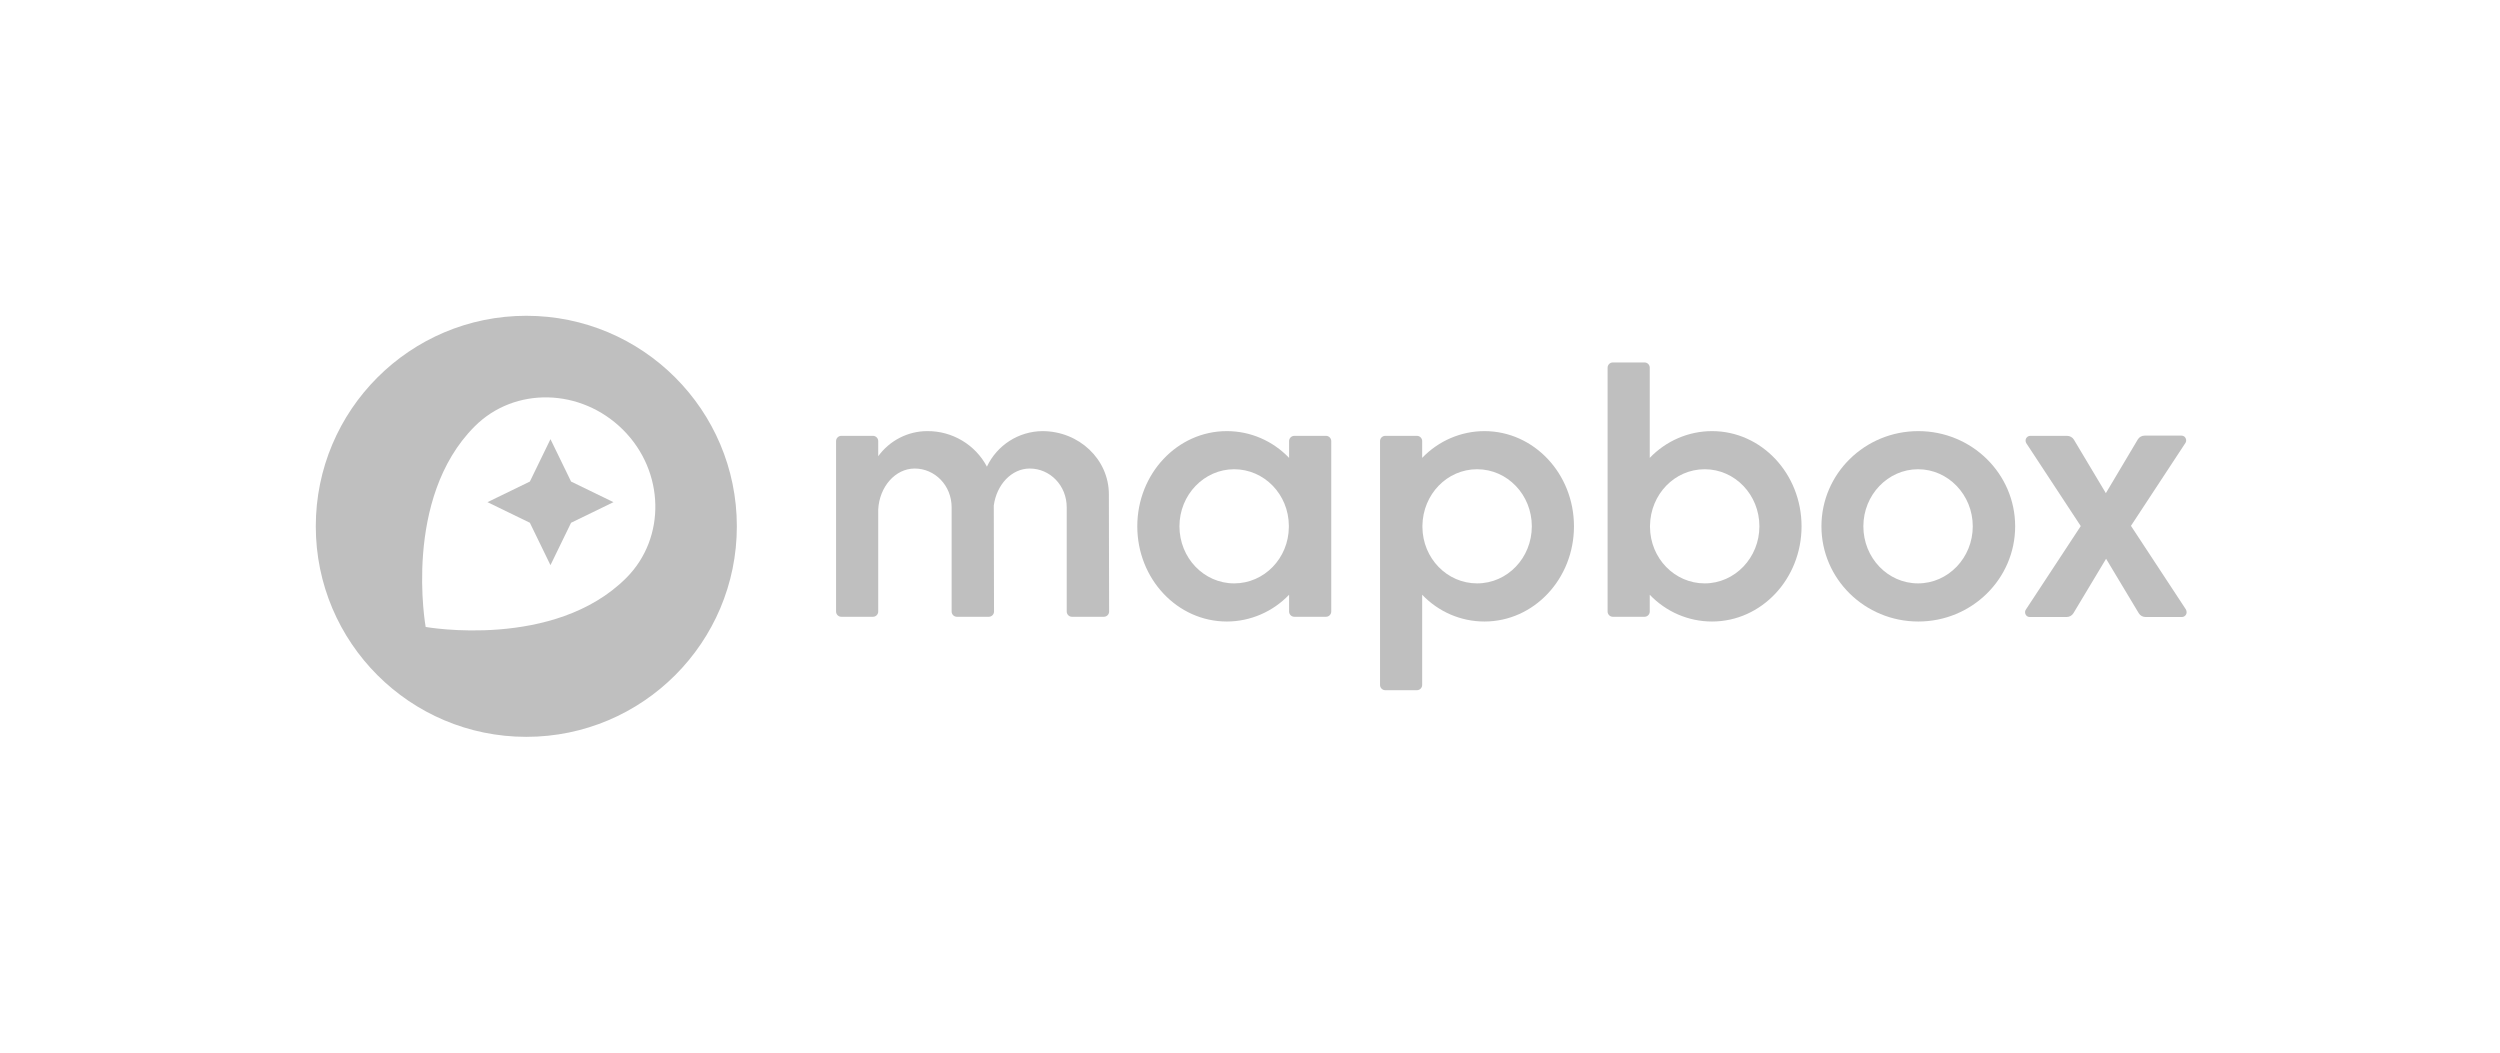
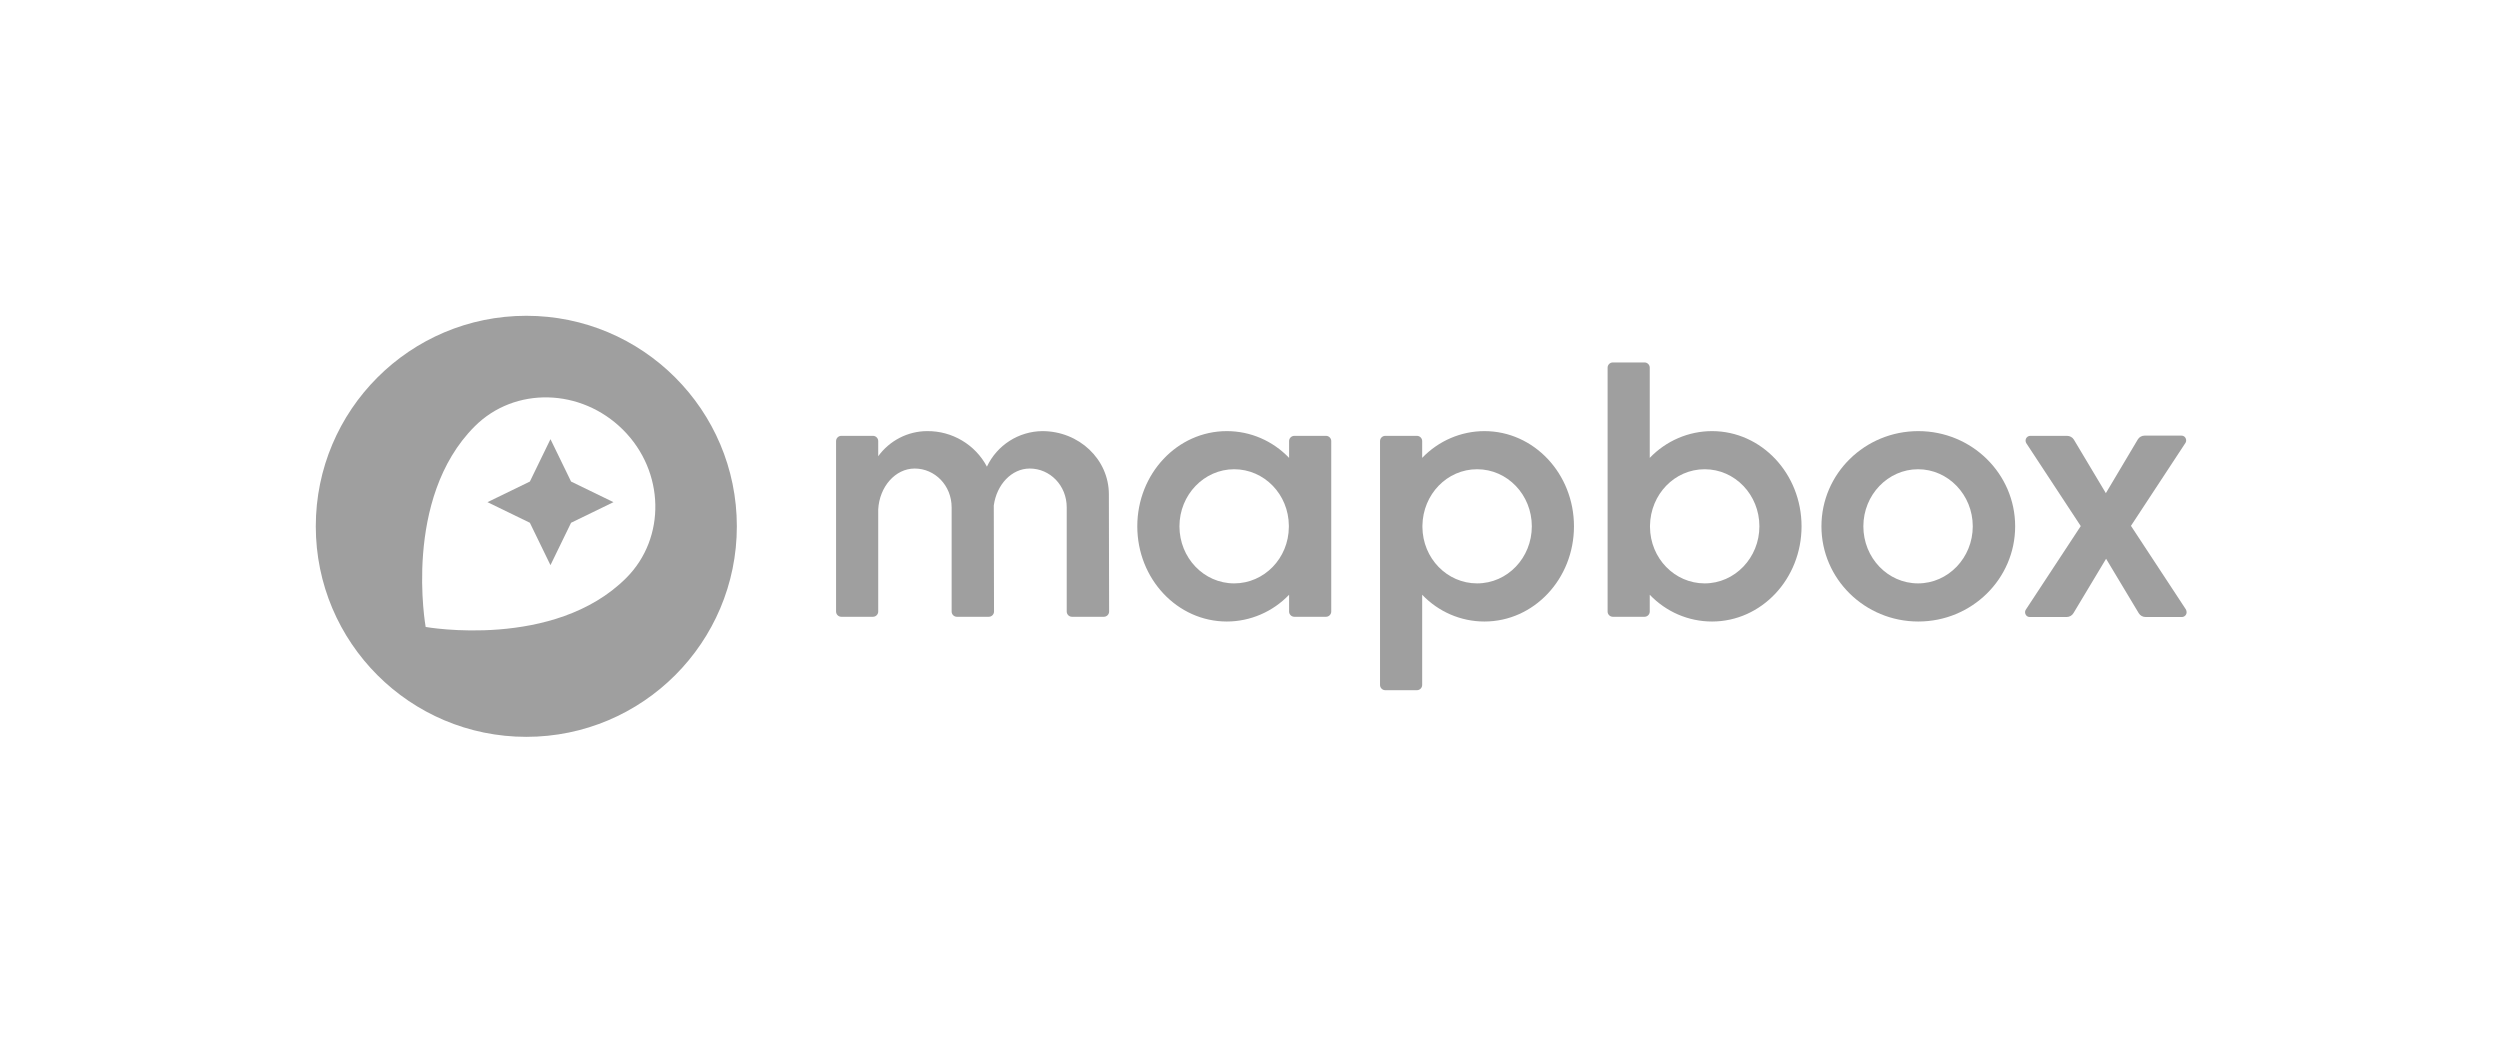
<svg xmlns="http://www.w3.org/2000/svg" version="1.1" id="new" x="0px" y="0px" viewBox="0 0 190 80" xml:space="preserve" width="190" height="80">
  <defs id="defs29" />
-   <g id="g24" transform="matrix(0.1799775,0,0,0.1799775,23.10011,23.80203)" style="fill:#000000;fill-opacity:0.251;stroke:none">
-     <g id="g16" style="fill:#000000;fill-opacity:0.251;stroke:none">
-       <path d="m 594.6,49.8 c -9.9,0 -19.4,4.1 -26.3,11.3 V 23 c 0,-1.2 -1,-2.2 -2.2,-2.2 v 0 h -13.4 c -1.2,0 -2.2,1 -2.2,2.2 v 103 c 0,1.2 1,2.2 2.2,2.2 h 13.4 c 1.2,0 2.2,-1 2.2,-2.2 v 0 -7.1 c 6.9,7.2 16.3,11.3 26.3,11.3 20.9,0 37.8,-18 37.8,-40.2 0,-22.2 -16.9,-40.2 -37.8,-40.2 z m -3.1,64.3 c -12.7,0 -23,-10.6 -23.1,-23.8 v -0.6 c 0.2,-13.2 10.4,-23.8 23.1,-23.8 12.8,0 23.1,10.8 23.1,24.1 0,13.3 -10.4,24.1 -23.1,24.1 z" id="path4" style="fill:#000000;fill-opacity:0.251;stroke:none" />
-       <path d="m 681.7,49.8 c -22.6,0 -40.9,18 -40.9,40.2 0,22.2 18.3,40.2 40.9,40.2 22.6,0 40.9,-18 40.9,-40.2 0,-22.2 -18.3,-40.2 -40.9,-40.2 z m -0.1,64.3 c -12.8,0 -23.1,-10.8 -23.1,-24.1 0,-13.3 10.4,-24.1 23.1,-24.1 12.7,0 23.1,10.8 23.1,24.1 0,13.3 -10.4,24.1 -23.1,24.1 z" id="path6" style="fill:#000000;fill-opacity:0.251;stroke:none" />
-       <path d="m 431.6,51.8 h -13.4 c -1.2,0 -2.2,1 -2.2,2.2 0,0 0,0 0,0 v 7.1 c -6.9,-7.2 -16.3,-11.3 -26.3,-11.3 -20.9,0 -37.8,18 -37.8,40.2 0,22.2 16.9,40.2 37.8,40.2 9.9,0 19.4,-4.1 26.3,-11.3 v 7.1 c 0,1.2 1,2.2 2.2,2.2 v 0 h 13.4 c 1.2,0 2.2,-1 2.2,-2.2 v 0 -72 c 0,-1.2 -1,-2.2 -2.2,-2.2 z m -38.8,62.3 c -12.8,0 -23.1,-10.8 -23.1,-24.1 0,-13.3 10.4,-24.1 23.1,-24.1 12.7,0 23,10.6 23.1,23.8 v 0.6 c -0.1,13.2 -10.4,23.8 -23.1,23.8 z" id="path8" style="fill:#000000;fill-opacity:0.251;stroke:none" />
-       <path d="m 498.5,49.8 c -9.9,0 -19.4,4.1 -26.3,11.3 V 54 c 0,-1.2 -1,-2.2 -2.2,-2.2 v 0 h -13.4 c -1.2,0 -2.2,1 -2.2,2.2 0,0 0,0 0,0 v 103 c 0,1.2 1,2.2 2.2,2.2 v 0 H 470 c 1.2,0 2.2,-1 2.2,-2.2 v 0 -38.1 c 6.9,7.2 16.3,11.3 26.3,11.3 20.9,0 37.8,-18 37.8,-40.2 0,-22.2 -16.9,-40.2 -37.8,-40.2 z m -3.1,64.3 c -12.7,0 -23,-10.6 -23.1,-23.8 v -0.6 c 0.2,-13.2 10.4,-23.8 23.1,-23.8 12.8,0 23.1,10.8 23.1,24.1 0,13.3 -10.3,24.1 -23.1,24.1 z" id="path10" style="fill:#000000;fill-opacity:0.251;stroke:none" />
-       <path d="m 311.8,49.8 c -10,0.1 -19.1,5.9 -23.4,15 -4.9,-9.3 -14.7,-15.1 -25.2,-15 -8.2,0 -15.9,4 -20.7,10.6 V 54 c 0,-1.2 -1,-2.2 -2.2,-2.2 v 0 h -13.4 c -1.2,0 -2.2,1 -2.2,2.2 0,0 0,0 0,0 v 72 c 0,1.2 1,2.2 2.2,2.2 v 0 h 13.4 c 1.2,0 2.2,-1 2.2,-2.2 v 0 -43.1 c 0.5,-9.6 7.2,-17.3 15.4,-17.3 8.5,0 15.6,7.1 15.6,16.4 v 44 c 0,1.2 1,2.2 2.2,2.2 h 13.5 c 1.2,0 2.2,-1 2.2,-2.2 0,0 0,0 0,0 l -0.1,-44.8 c 1.2,-8.8 7.5,-15.6 15.2,-15.6 8.5,0 15.6,7.1 15.6,16.4 v 44 c 0,1.2 1,2.2 2.2,2.2 h 13.5 c 1.2,0 2.2,-1 2.2,-2.2 0,0 0,0 0,0 l -0.1,-49.5 c 0,-14.8 -12.6,-26.7 -28.1,-26.7 z" id="path12" style="fill:#000000;fill-opacity:0.251;stroke:none" />
-       <path d="m 794.7,125.1 -23.2,-35.3 23,-35 c 0.6,-0.9 0.3,-2.2 -0.6,-2.8 -0.3,-0.2 -0.7,-0.3 -1.1,-0.3 h -15.5 c -1.2,0 -2.3,0.6 -2.9,1.6 L 760.9,76 747.4,53.4 c -0.6,-1 -1.7,-1.6 -2.9,-1.6 H 729 c -1.1,0 -2,0.9 -2,2 0,0.4 0.1,0.8 0.3,1.1 l 23,35 -23.2,35.3 c -0.6,0.9 -0.3,2.2 0.6,2.8 0.3,0.2 0.7,0.3 1.1,0.3 h 15.5 c 1.2,0 2.3,-0.6 2.9,-1.6 l 13.8,-23 13.8,23 c 0.6,1 1.7,1.6 2.9,1.6 H 793 c 1.1,0 2,-0.9 2,-2 0,-0.4 -0.1,-0.8 -0.3,-1.2 z" id="path14" style="fill:#000000;fill-opacity:0.251;stroke:none" />
+   <g id="g24" transform="matrix(0.1799775,0,0,0.1799775,23.10011,23.80203)" style="fill:#000000;fill-opacity:0.376;stroke:none">
+     <g id="g16" style="fill:#000000;fill-opacity:0.376;stroke:none">
+       <path d="m 594.6,49.8 c -9.9,0 -19.4,4.1 -26.3,11.3 V 23 c 0,-1.2 -1,-2.2 -2.2,-2.2 v 0 h -13.4 c -1.2,0 -2.2,1 -2.2,2.2 v 103 c 0,1.2 1,2.2 2.2,2.2 h 13.4 c 1.2,0 2.2,-1 2.2,-2.2 v 0 -7.1 c 6.9,7.2 16.3,11.3 26.3,11.3 20.9,0 37.8,-18 37.8,-40.2 0,-22.2 -16.9,-40.2 -37.8,-40.2 z m -3.1,64.3 c -12.7,0 -23,-10.6 -23.1,-23.8 v -0.6 c 0.2,-13.2 10.4,-23.8 23.1,-23.8 12.8,0 23.1,10.8 23.1,24.1 0,13.3 -10.4,24.1 -23.1,24.1 z" id="path4" style="fill:#000000;fill-opacity:0.376;stroke:none" />
+       <path d="m 681.7,49.8 c -22.6,0 -40.9,18 -40.9,40.2 0,22.2 18.3,40.2 40.9,40.2 22.6,0 40.9,-18 40.9,-40.2 0,-22.2 -18.3,-40.2 -40.9,-40.2 z m -0.1,64.3 c -12.8,0 -23.1,-10.8 -23.1,-24.1 0,-13.3 10.4,-24.1 23.1,-24.1 12.7,0 23.1,10.8 23.1,24.1 0,13.3 -10.4,24.1 -23.1,24.1 z" id="path6" style="fill:#000000;fill-opacity:0.376;stroke:none" />
+       <path d="m 431.6,51.8 h -13.4 c -1.2,0 -2.2,1 -2.2,2.2 0,0 0,0 0,0 v 7.1 c -6.9,-7.2 -16.3,-11.3 -26.3,-11.3 -20.9,0 -37.8,18 -37.8,40.2 0,22.2 16.9,40.2 37.8,40.2 9.9,0 19.4,-4.1 26.3,-11.3 v 7.1 c 0,1.2 1,2.2 2.2,2.2 v 0 h 13.4 c 1.2,0 2.2,-1 2.2,-2.2 v 0 -72 c 0,-1.2 -1,-2.2 -2.2,-2.2 z m -38.8,62.3 c -12.8,0 -23.1,-10.8 -23.1,-24.1 0,-13.3 10.4,-24.1 23.1,-24.1 12.7,0 23,10.6 23.1,23.8 v 0.6 c -0.1,13.2 -10.4,23.8 -23.1,23.8 z" id="path8" style="fill:#000000;fill-opacity:0.376;stroke:none" />
+       <path d="m 498.5,49.8 c -9.9,0 -19.4,4.1 -26.3,11.3 V 54 c 0,-1.2 -1,-2.2 -2.2,-2.2 v 0 h -13.4 c -1.2,0 -2.2,1 -2.2,2.2 0,0 0,0 0,0 v 103 c 0,1.2 1,2.2 2.2,2.2 v 0 H 470 c 1.2,0 2.2,-1 2.2,-2.2 v 0 -38.1 c 6.9,7.2 16.3,11.3 26.3,11.3 20.9,0 37.8,-18 37.8,-40.2 0,-22.2 -16.9,-40.2 -37.8,-40.2 z m -3.1,64.3 c -12.7,0 -23,-10.6 -23.1,-23.8 v -0.6 c 0.2,-13.2 10.4,-23.8 23.1,-23.8 12.8,0 23.1,10.8 23.1,24.1 0,13.3 -10.3,24.1 -23.1,24.1 z" id="path10" style="fill:#000000;fill-opacity:0.376;stroke:none" />
+       <path d="m 311.8,49.8 c -10,0.1 -19.1,5.9 -23.4,15 -4.9,-9.3 -14.7,-15.1 -25.2,-15 -8.2,0 -15.9,4 -20.7,10.6 V 54 c 0,-1.2 -1,-2.2 -2.2,-2.2 v 0 h -13.4 c -1.2,0 -2.2,1 -2.2,2.2 0,0 0,0 0,0 v 72 c 0,1.2 1,2.2 2.2,2.2 v 0 h 13.4 c 1.2,0 2.2,-1 2.2,-2.2 v 0 -43.1 c 0.5,-9.6 7.2,-17.3 15.4,-17.3 8.5,0 15.6,7.1 15.6,16.4 v 44 c 0,1.2 1,2.2 2.2,2.2 h 13.5 c 1.2,0 2.2,-1 2.2,-2.2 0,0 0,0 0,0 l -0.1,-44.8 c 1.2,-8.8 7.5,-15.6 15.2,-15.6 8.5,0 15.6,7.1 15.6,16.4 v 44 c 0,1.2 1,2.2 2.2,2.2 h 13.5 c 1.2,0 2.2,-1 2.2,-2.2 0,0 0,0 0,0 l -0.1,-49.5 c 0,-14.8 -12.6,-26.7 -28.1,-26.7 z" id="path12" style="fill:#000000;fill-opacity:0.376;stroke:none" />
+       <path d="m 794.7,125.1 -23.2,-35.3 23,-35 c 0.6,-0.9 0.3,-2.2 -0.6,-2.8 -0.3,-0.2 -0.7,-0.3 -1.1,-0.3 h -15.5 c -1.2,0 -2.3,0.6 -2.9,1.6 L 760.9,76 747.4,53.4 c -0.6,-1 -1.7,-1.6 -2.9,-1.6 H 729 c -1.1,0 -2,0.9 -2,2 0,0.4 0.1,0.8 0.3,1.1 l 23,35 -23.2,35.3 c -0.6,0.9 -0.3,2.2 0.6,2.8 0.3,0.2 0.7,0.3 1.1,0.3 h 15.5 c 1.2,0 2.3,-0.6 2.9,-1.6 l 13.8,-23 13.8,23 c 0.6,1 1.7,1.6 2.9,1.6 H 793 c 1.1,0 2,-0.9 2,-2 0,-0.4 -0.1,-0.8 -0.3,-1.2 z" id="path14" style="fill:#000000;fill-opacity:0.376;stroke:none" />
    </g>
-     <g id="g22" style="fill:#000000;fill-opacity:0.251;stroke:none">
-       <path d="M 93.9,1.1 C 44.8,1.1 5,40.9 5,90 c 0,49.1 39.8,88.9 88.9,88.9 49.1,0 88.9,-39.8 88.9,-88.9 C 182.8,40.9 143,1.1 93.9,1.1 Z m 42.2,110.7 c -30.4,30.4 -84.7,20.7 -84.7,20.7 0,0 -9.8,-54.2 20.7,-84.7 16.9,-16.9 44.9,-16.2 62.6,1.4 17.7,17.6 18.3,45.7 1.4,62.6 z" id="path18" style="fill:#000000;fill-opacity:0.251;stroke:none" />
-       <polygon points="112.8,71.1 104.1,53.2 95.4,71.1 77.5,79.8 95.4,88.5 104.1,106.4 112.8,88.5 130.7,79.8 " id="polygon20" style="fill:#000000;fill-opacity:0.251;stroke:none" />
+     <g id="g22" style="fill:#000000;fill-opacity:0.376;stroke:none">
+       <path d="M 93.9,1.1 C 44.8,1.1 5,40.9 5,90 c 0,49.1 39.8,88.9 88.9,88.9 49.1,0 88.9,-39.8 88.9,-88.9 C 182.8,40.9 143,1.1 93.9,1.1 Z m 42.2,110.7 c -30.4,30.4 -84.7,20.7 -84.7,20.7 0,0 -9.8,-54.2 20.7,-84.7 16.9,-16.9 44.9,-16.2 62.6,1.4 17.7,17.6 18.3,45.7 1.4,62.6 z" id="path18" style="fill:#000000;fill-opacity:0.376;stroke:none" />
+       <polygon points="112.8,71.1 104.1,53.2 95.4,71.1 77.5,79.8 95.4,88.5 104.1,106.4 112.8,88.5 130.7,79.8 " id="polygon20" style="fill:#000000;fill-opacity:0.376;stroke:none" />
    </g>
  </g>
</svg>
